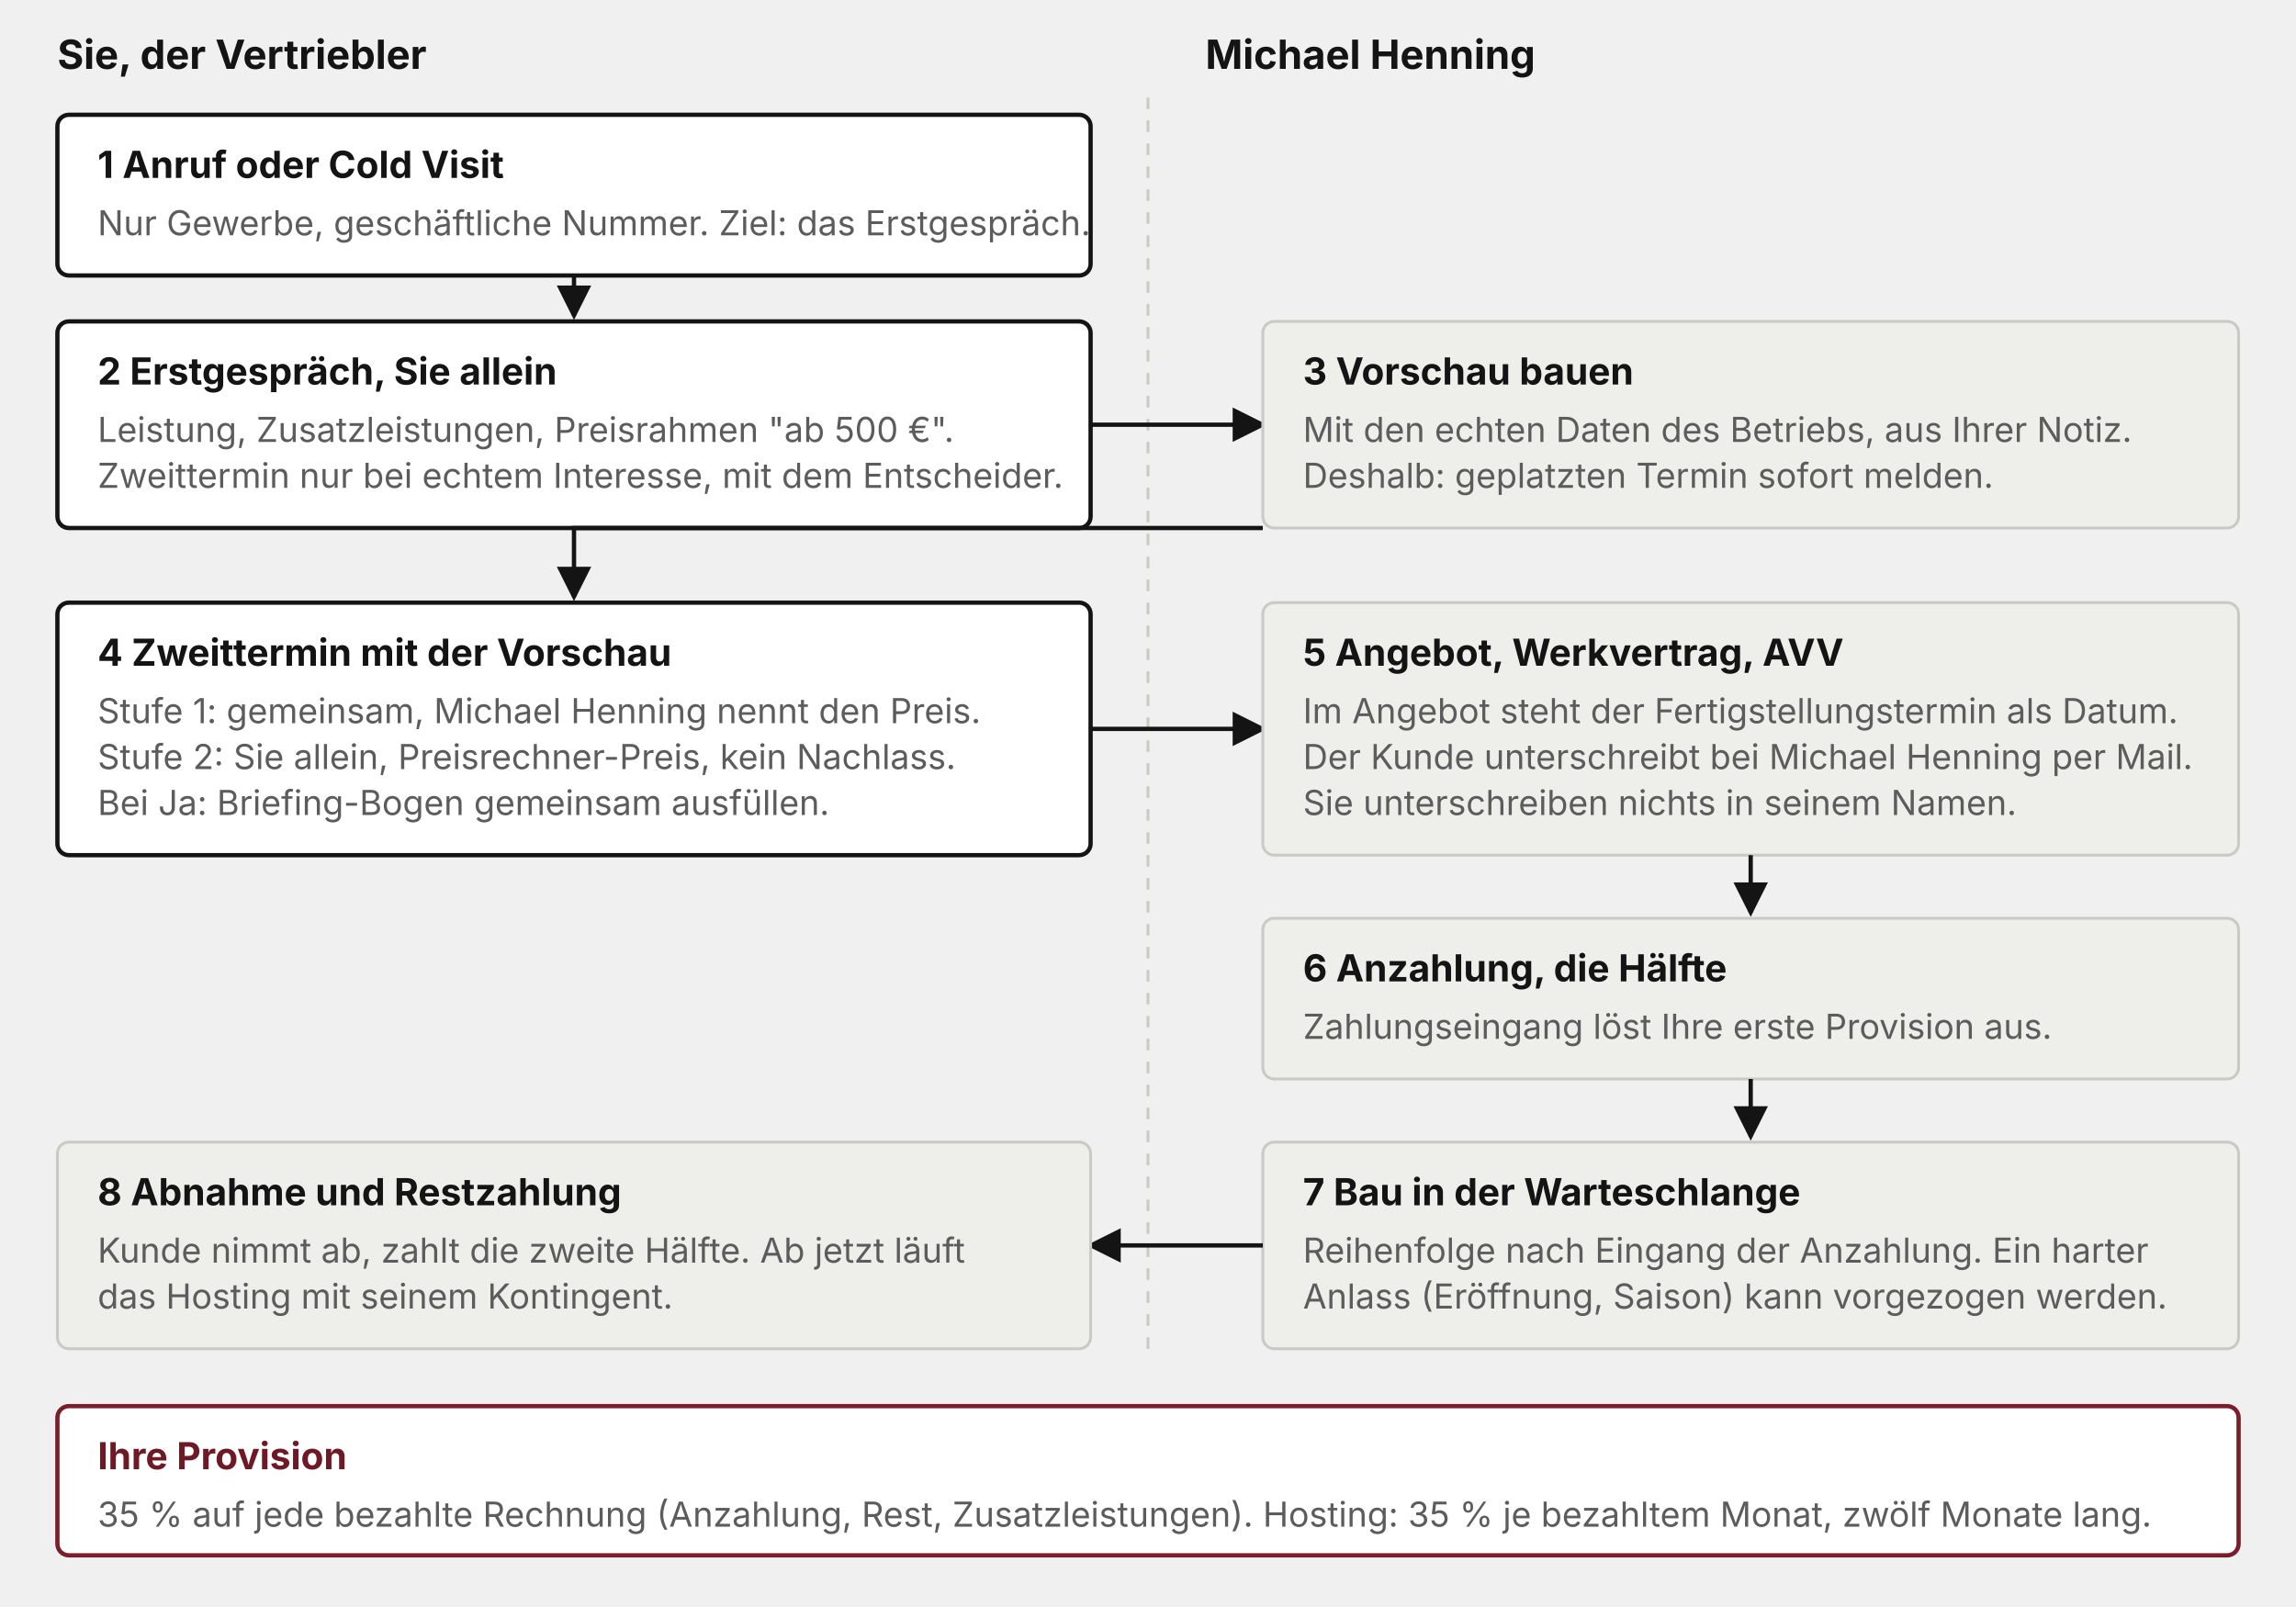
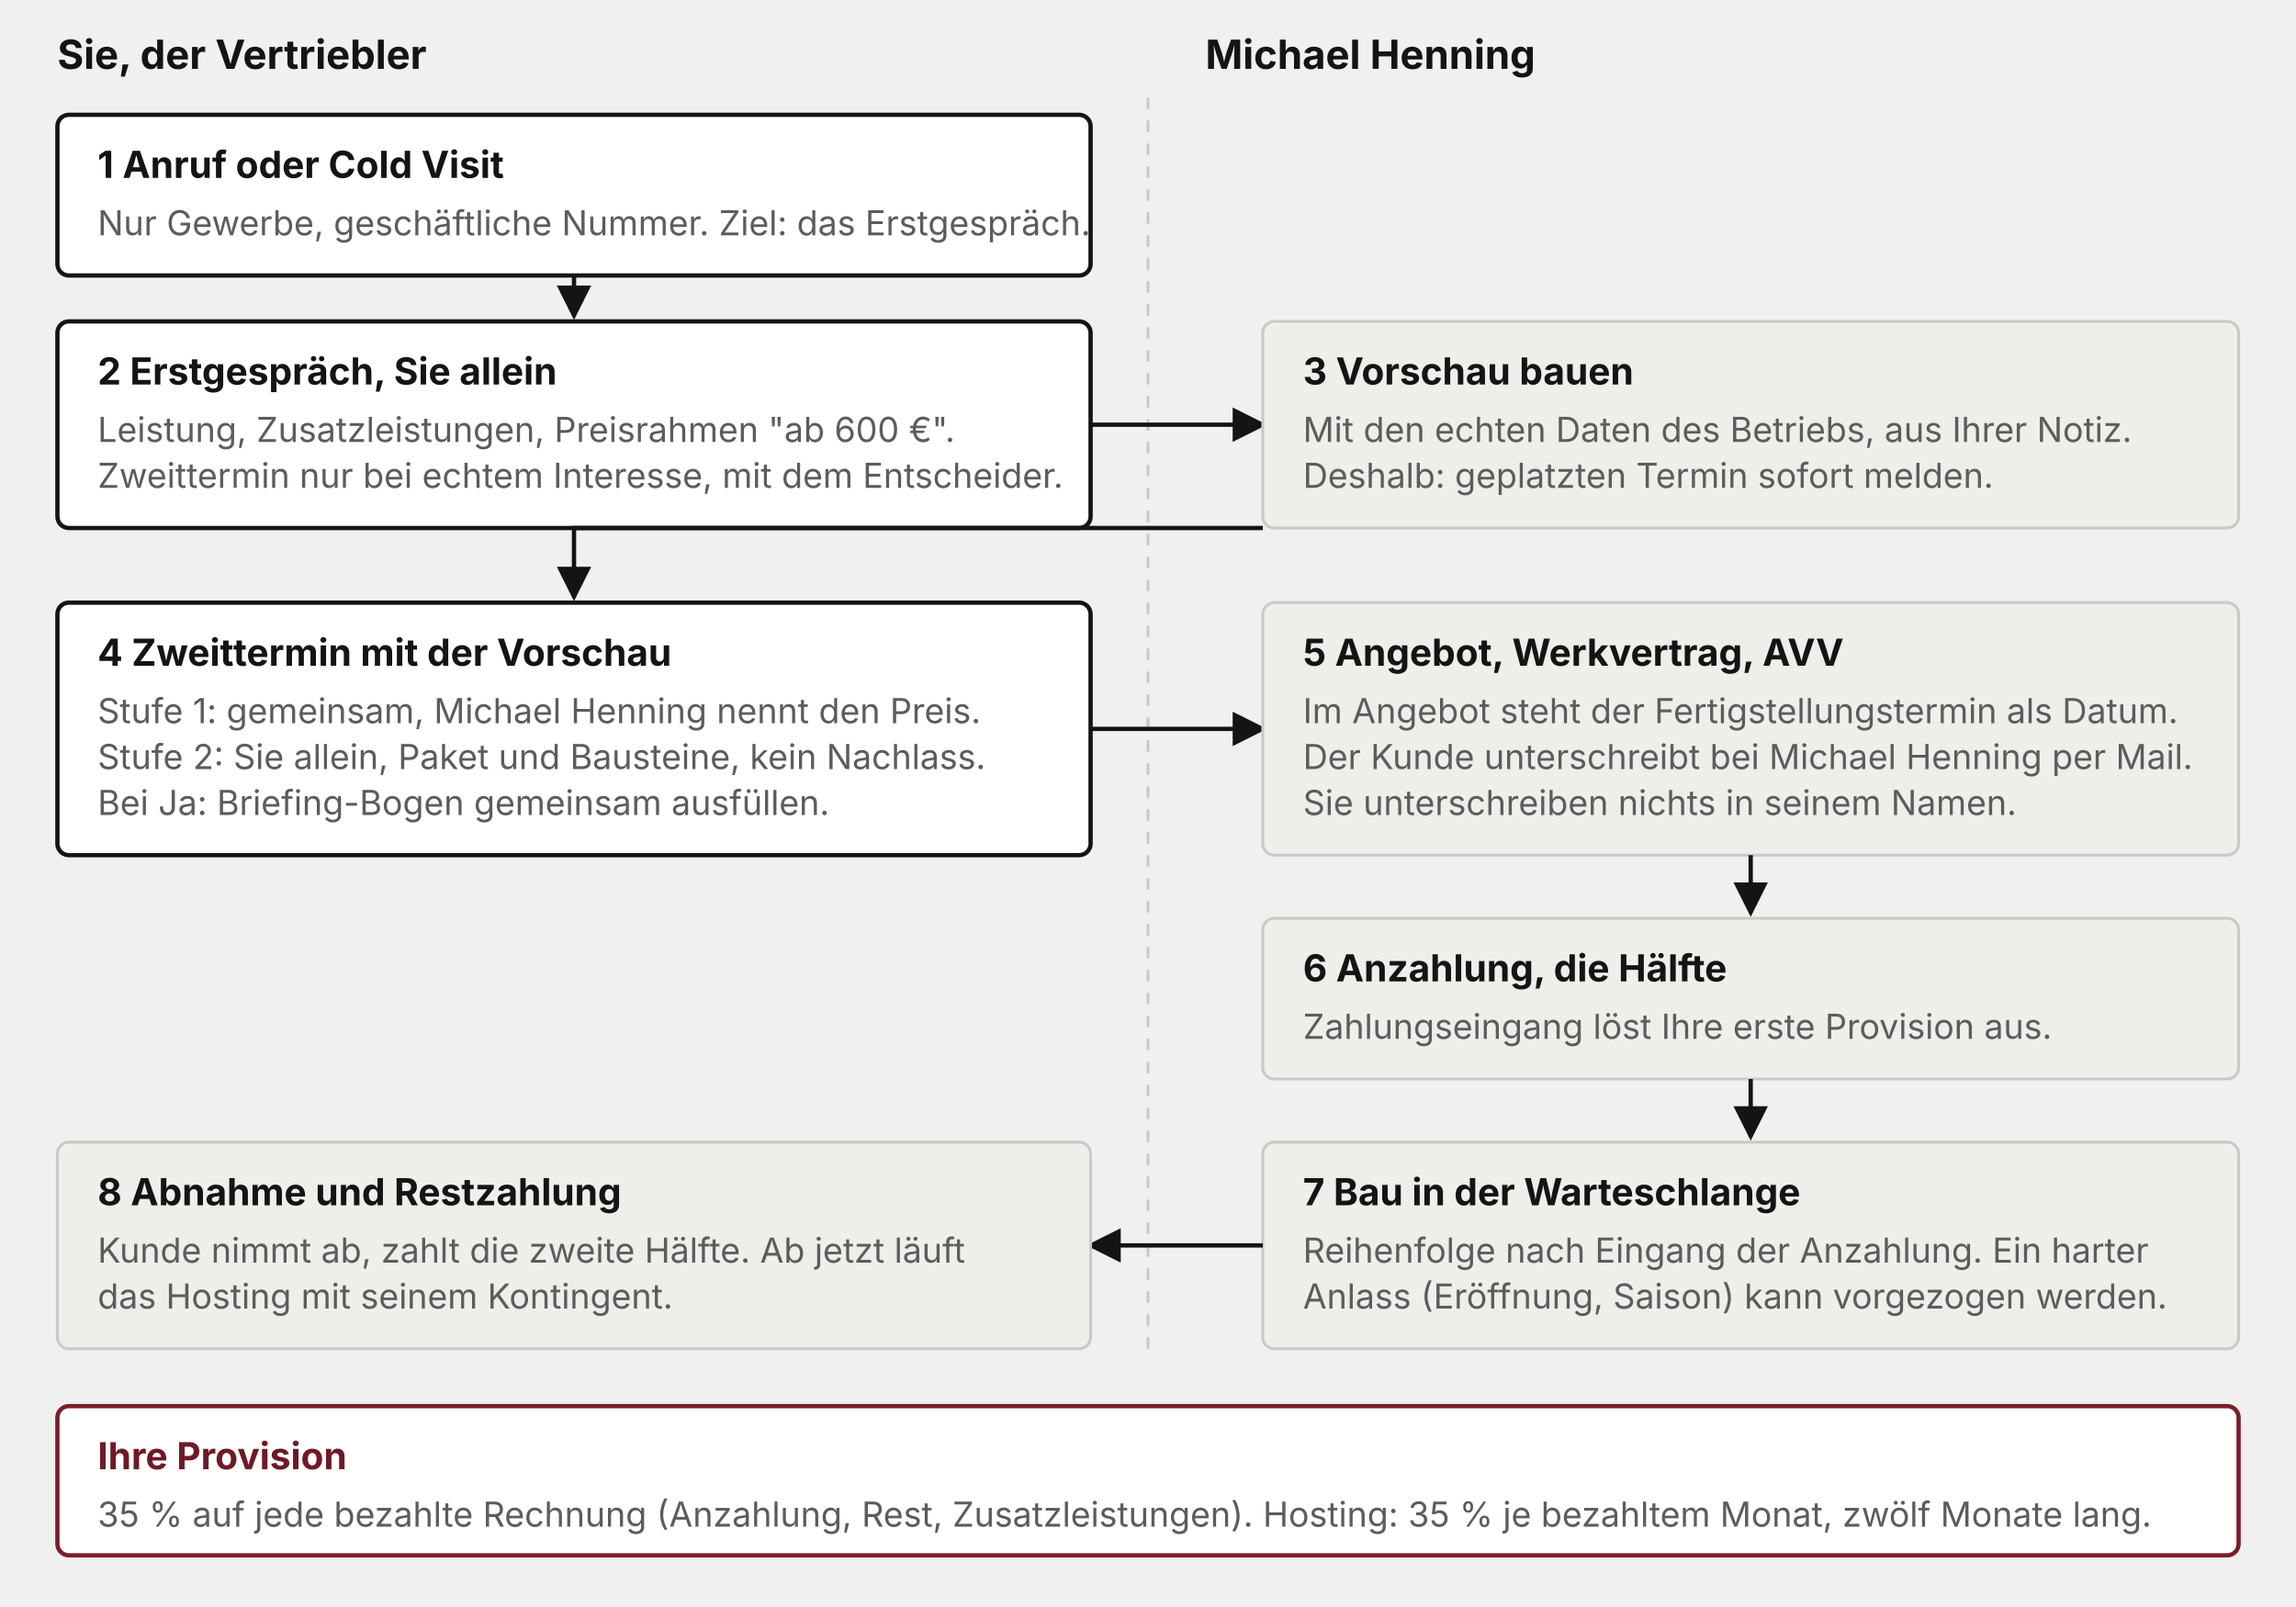
<svg xmlns="http://www.w3.org/2000/svg" viewBox="0 0 800 560" role="img" aria-labelledby="t d" font-family="Inter, system-ui, sans-serif" font-size="13" fill="#141414">
  <style>
    .h { font-family: "Space Grotesk", Inter, system-ui, sans-serif; font-weight: 700; }
    .m { fill: #5C5C5C; }
    .v { fill: #FFFFFF; stroke: #141414; stroke-width: 1.5; }
    .mh { fill: #EEEEEB; stroke: #C9C9C5; }
    .arrow { stroke: #141414; stroke-width: 1.5; fill: none; }
  </style>
  <defs>
    <marker id="pf" markerWidth="8" markerHeight="8" refX="7" refY="4" orient="auto">
      <path d="M0,0 L8,4 L0,8 z" fill="#141414" />
    </marker>
  </defs>
  <text class="h" x="20" y="24" font-size="14">Sie, der Vertriebler</text>
  <text class="h" x="420" y="24" font-size="14">Michael Henning</text>
  <line x1="400" y1="34" x2="400" y2="470" stroke="#C9C9C5" stroke-dasharray="4 4" />
  <g transform="translate(20 40)">
    <rect class="v" x="0" y="0" width="360" height="56" rx="4" />
    <text class="h" x="14" y="22" font-size="13">1  Anruf oder Cold Visit</text>
    <text class="m" x="14" y="42" font-size="12">Nur Gewerbe, geschäftliche Nummer. Ziel: das Erstgespräch.</text>
  </g>
  <path class="arrow" d="M200,96 L200,110" marker-end="url(#pf)" />
  <g transform="translate(20 112)">
    <rect class="v" x="0" y="0" width="360" height="72" rx="4" />
    <text class="h" x="14" y="22" font-size="13">2  Erstgespräch, Sie allein</text>
-     <text class="m" x="14" y="42" font-size="12">Leistung, Zusatzleistungen, Preisrahmen "ab 500 €".</text>
+     <text class="m" x="14" y="42" font-size="12">Leistung, Zusatzleistungen, Preisrahmen "ab 600 €".</text>
    <text class="m" x="14" y="58" font-size="12">Zweittermin nur bei echtem Interesse, mit dem Entscheider.</text>
  </g>
  <path class="arrow" d="M380,148 L440,148" marker-end="url(#pf)" />
  <g transform="translate(440 112)">
    <rect class="mh" x="0" y="0" width="340" height="72" rx="4" />
    <text class="h" x="14" y="22" font-size="13">3  Vorschau bauen</text>
    <text class="m" x="14" y="42" font-size="12">Mit den echten Daten des Betriebs, aus Ihrer Notiz.</text>
    <text class="m" x="14" y="58" font-size="12">Deshalb: geplatzten Termin sofort melden.</text>
  </g>
  <path class="arrow" d="M440,184 L200,184 L200,208" marker-end="url(#pf)" />
  <g transform="translate(20 210)">
    <rect class="v" x="0" y="0" width="360" height="88" rx="4" />
    <text class="h" x="14" y="22" font-size="13">4  Zweittermin mit der Vorschau</text>
    <text class="m" x="14" y="42" font-size="12">Stufe 1: gemeinsam, Michael Henning nennt den Preis.</text>
-     <text class="m" x="14" y="58" font-size="12">Stufe 2: Sie allein, Preisrechner-Preis, kein Nachlass.</text>
+     <text class="m" x="14" y="58" font-size="12">Stufe 2: Sie allein, Paket und Bausteine, kein Nachlass.</text>
    <text class="m" x="14" y="74" font-size="12">Bei Ja: Briefing-Bogen gemeinsam ausfüllen.</text>
  </g>
  <path class="arrow" d="M380,254 L440,254" marker-end="url(#pf)" />
  <g transform="translate(440 210)">
    <rect class="mh" x="0" y="0" width="340" height="88" rx="4" />
    <text class="h" x="14" y="22" font-size="13">5  Angebot, Werkvertrag, AVV</text>
    <text class="m" x="14" y="42" font-size="12">Im Angebot steht der Fertigstellungstermin als Datum.</text>
    <text class="m" x="14" y="58" font-size="12">Der Kunde unterschreibt bei Michael Henning per Mail.</text>
    <text class="m" x="14" y="74" font-size="12">Sie unterschreiben nichts in seinem Namen.</text>
  </g>
  <path class="arrow" d="M610,298 L610,318" marker-end="url(#pf)" />
  <g transform="translate(440 320)">
    <rect class="mh" x="0" y="0" width="340" height="56" rx="4" />
    <text class="h" x="14" y="22" font-size="13">6  Anzahlung, die Hälfte</text>
    <text class="m" x="14" y="42" font-size="12">Zahlungseingang löst Ihre erste Provision aus.</text>
  </g>
  <path class="arrow" d="M610,376 L610,396" marker-end="url(#pf)" />
  <g transform="translate(440 398)">
    <rect class="mh" x="0" y="0" width="340" height="72" rx="4" />
    <text class="h" x="14" y="22" font-size="13">7  Bau in der Warteschlange</text>
    <text class="m" x="14" y="42" font-size="12">Reihenfolge nach Eingang der Anzahlung. Ein harter</text>
    <text class="m" x="14" y="58" font-size="12">Anlass (Eröffnung, Saison) kann vorgezogen werden.</text>
  </g>
  <path class="arrow" d="M440,434 L380,434" marker-end="url(#pf)" />
  <g transform="translate(20 398)">
    <rect class="mh" x="0" y="0" width="360" height="72" rx="4" />
    <text class="h" x="14" y="22" font-size="13">8  Abnahme und Restzahlung</text>
    <text class="m" x="14" y="42" font-size="12">Kunde nimmt ab, zahlt die zweite Hälfte. Ab jetzt läuft</text>
    <text class="m" x="14" y="58" font-size="12">das Hosting mit seinem Kontingent.</text>
  </g>
  <g transform="translate(20 490)">
    <rect x="0" y="0" width="760" height="52" rx="4" fill="#FFFFFF" stroke="#7B1E2B" stroke-width="1.5" />
    <text class="h" x="14" y="22" font-size="13" fill="#6E1A26">Ihre Provision</text>
    <text class="m" x="14" y="42" font-size="12">35 % auf jede bezahlte Rechnung (Anzahlung, Rest, Zusatzleistungen). Hosting: 35 % je bezahltem Monat, zwölf Monate lang.</text>
  </g>
</svg>
